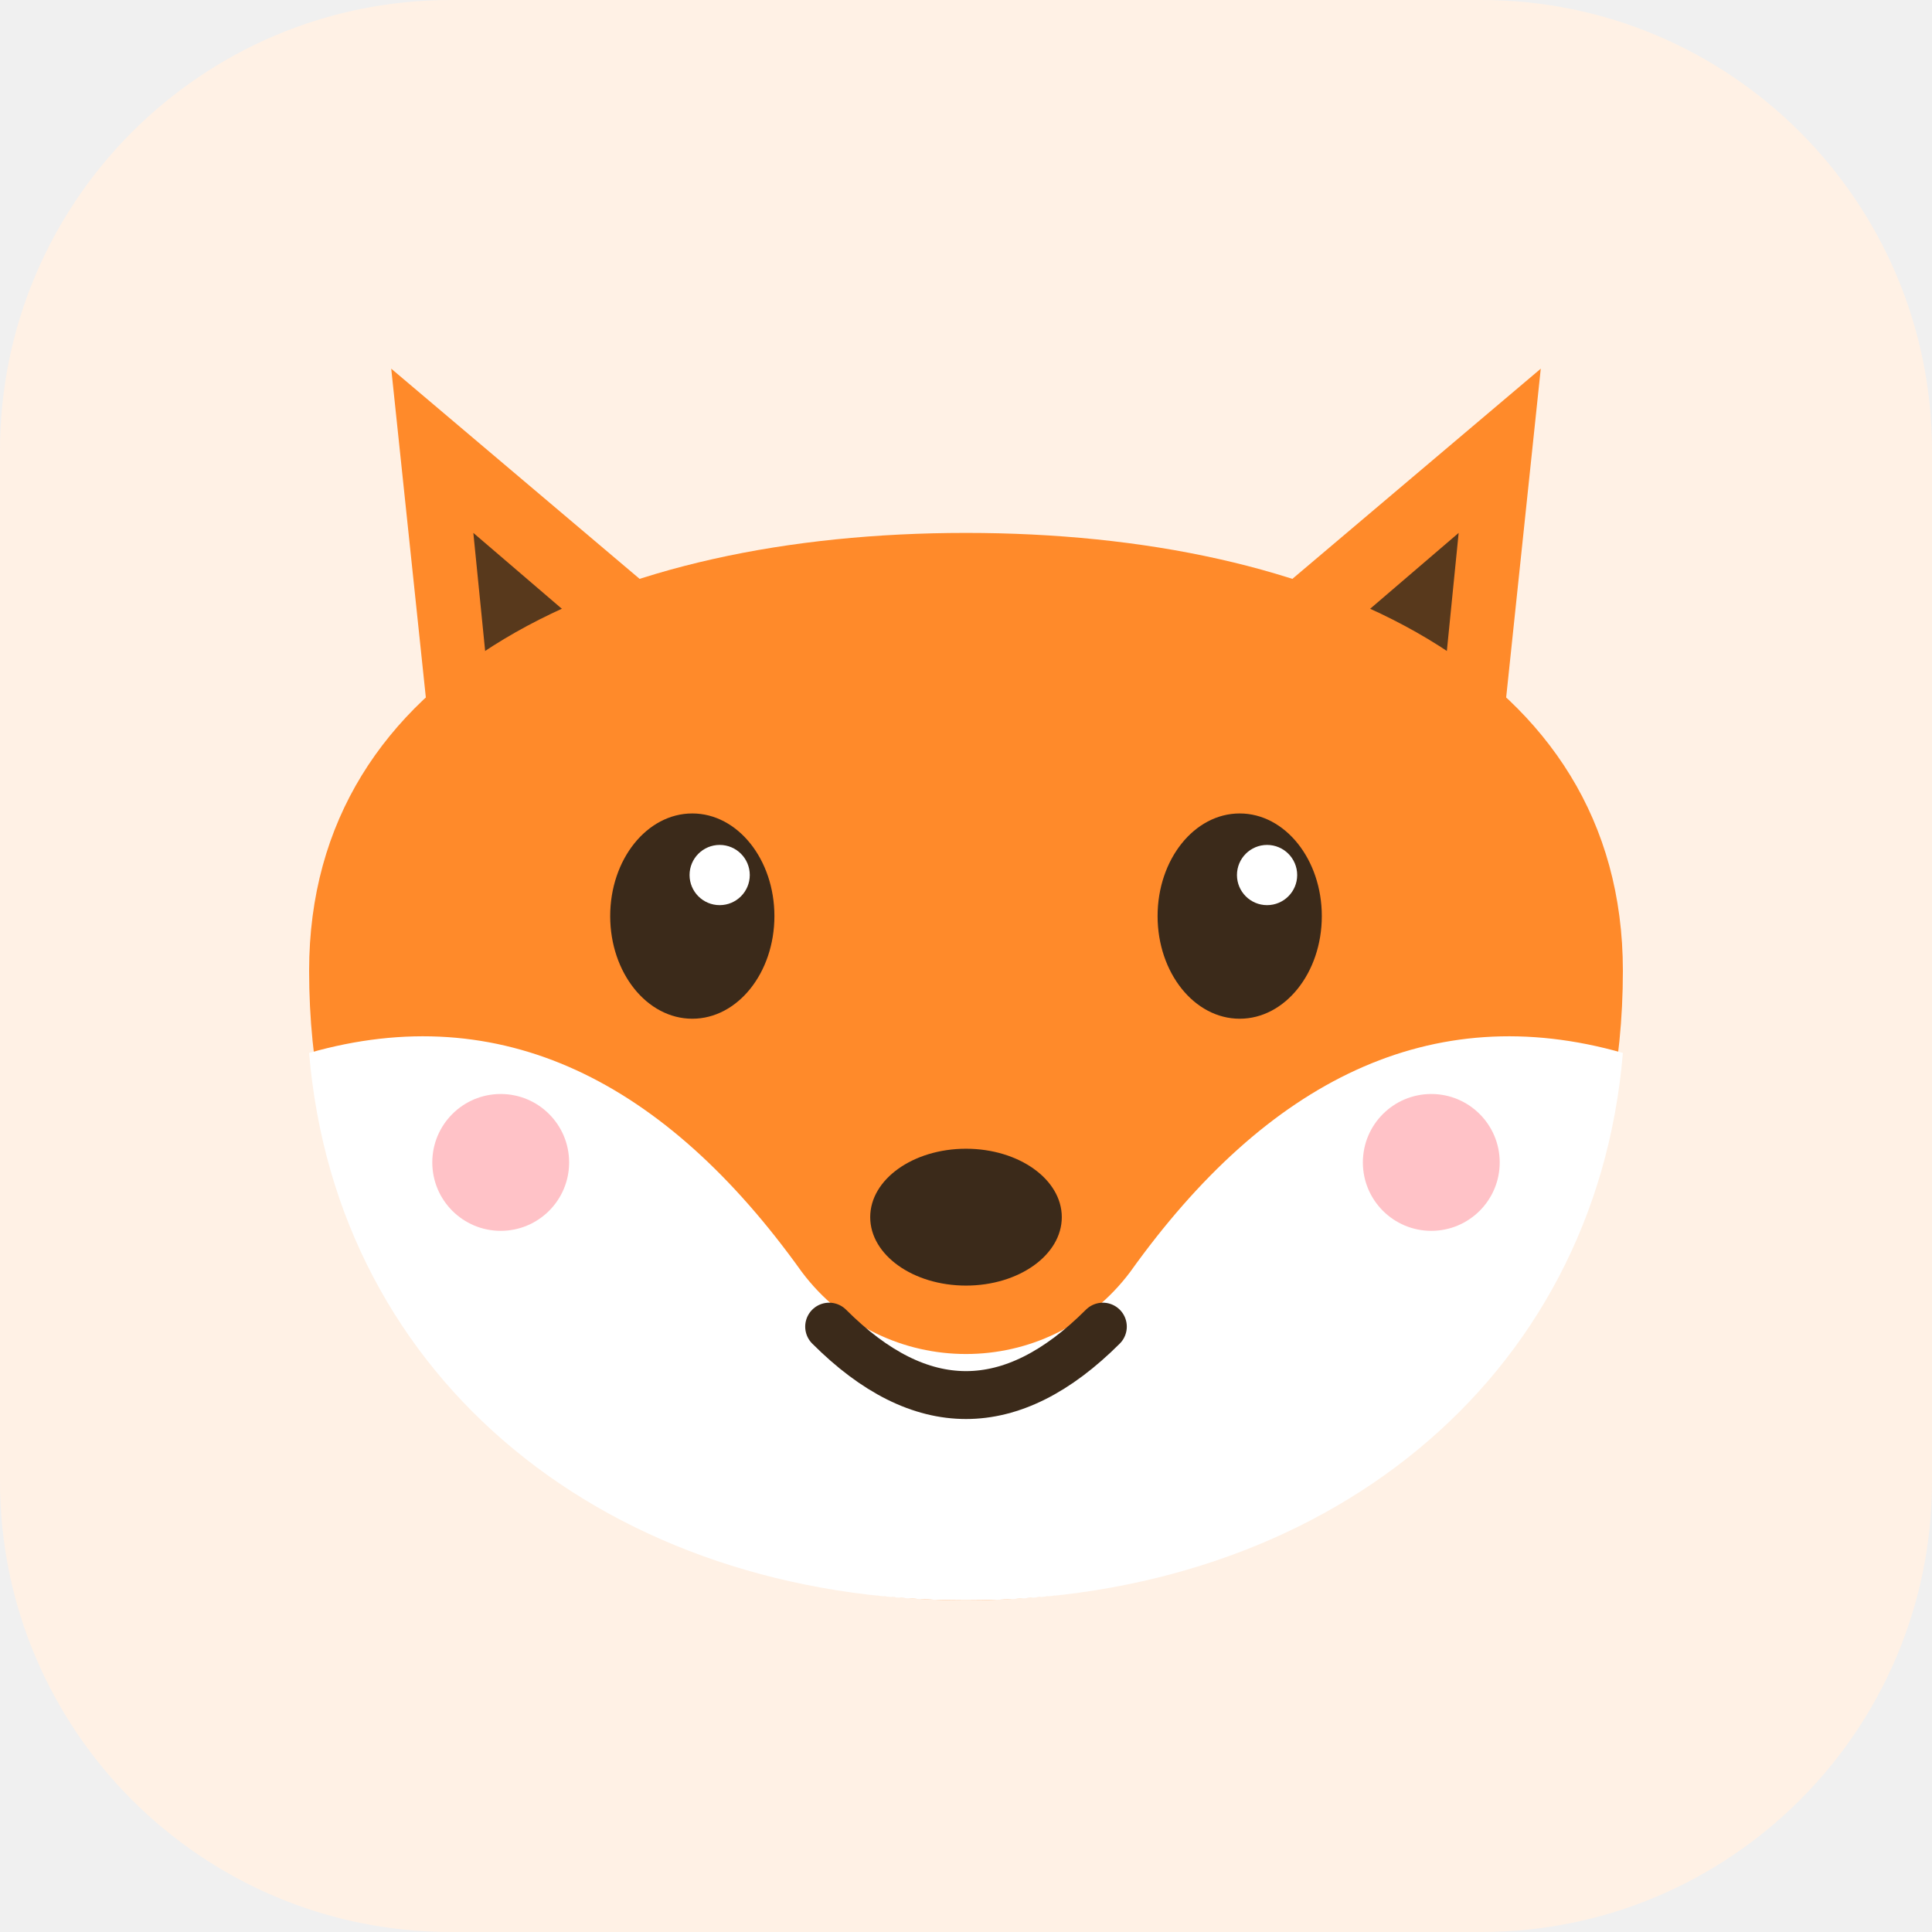
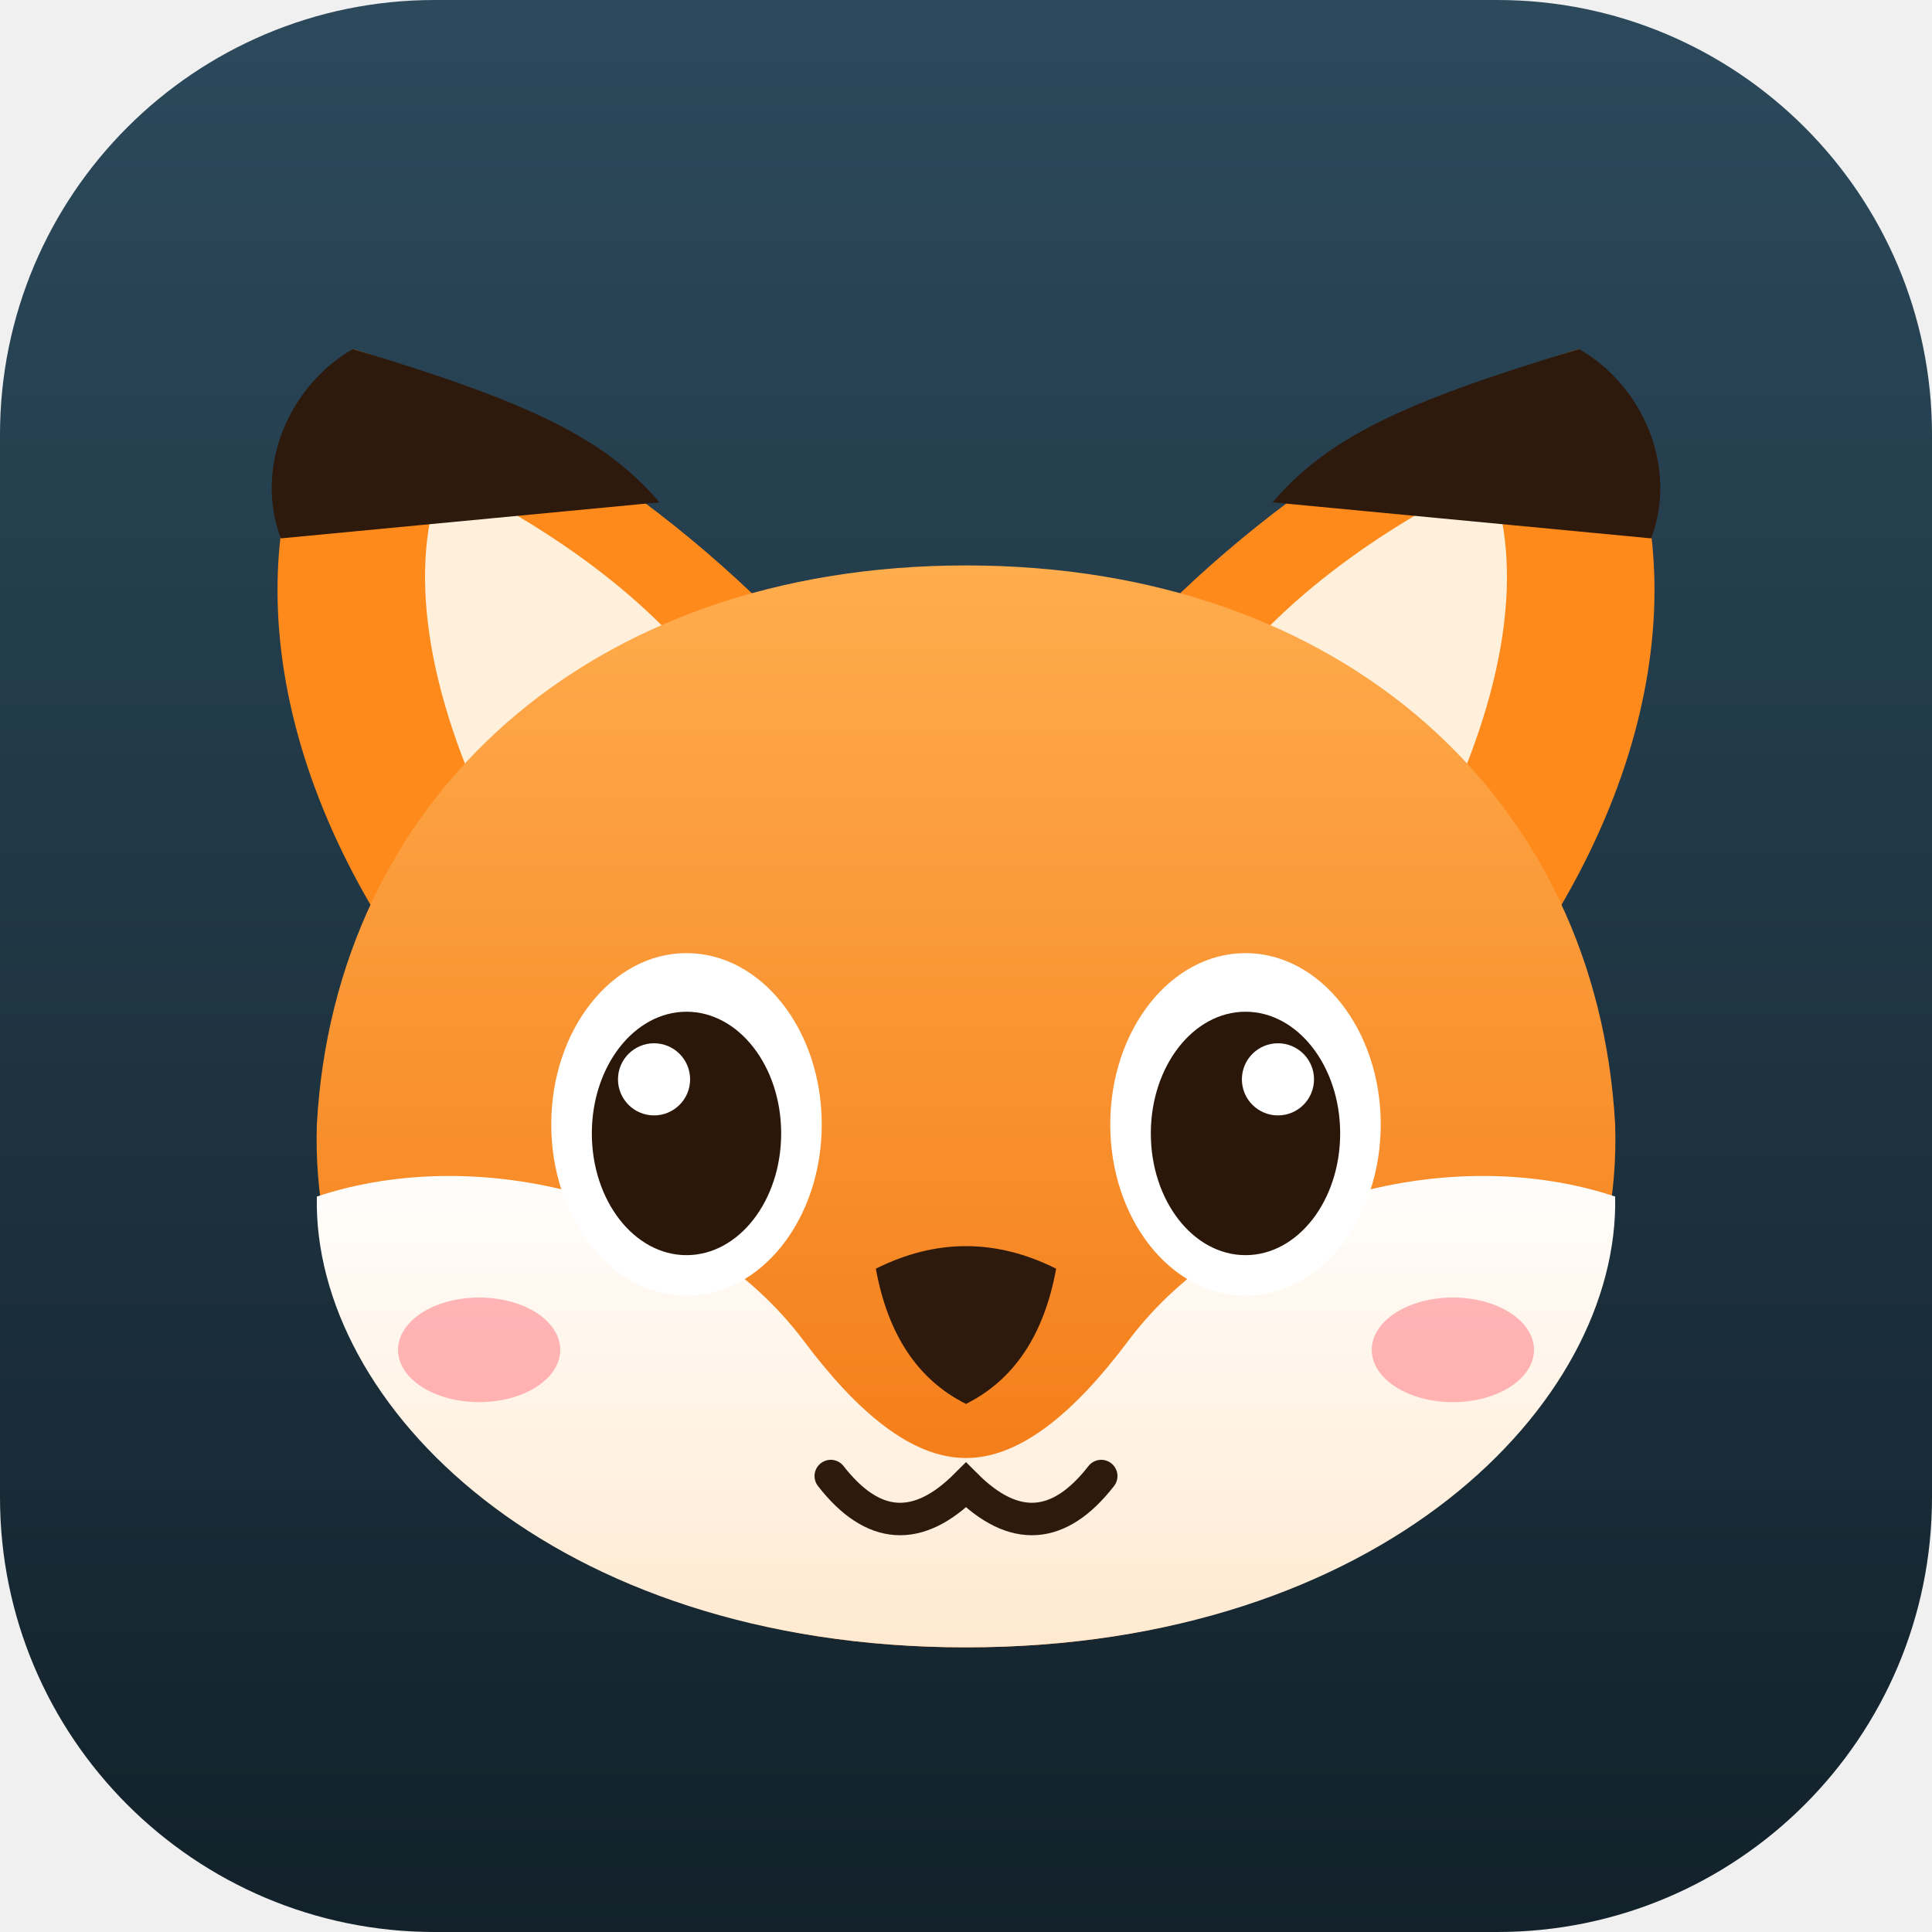
<svg xmlns="http://www.w3.org/2000/svg" viewBox="0 0 120 120">
-   <rect width="120" height="120" rx="28" fill="#fff1e5" />
-   <g transform="translate(9 11) scale(0.85)">
-     <path d="M18 14 L44 36 L22 52 Z" fill="#ff8a2a" />
-     <path d="M102 14 L76 36 L98 52 Z" fill="#ff8a2a" />
-     <path d="M24 26 L38 38 L26 46 Z" fill="#3b2a1a" opacity="0.85" />
-     <path d="M96 26 L82 38 L94 46 Z" fill="#3b2a1a" opacity="0.85" />
-     <path d="M12 58 C12 36 34 26 60 26 C86 26 108 36 108 58 C108 86 86 104 60 104 C34 104 12 86 12 58 Z" fill="#ff8a2a" />
-     <path d="M12 64 C26 60 38 66 48 80 C54 88 66 88 72 80 C82 66 94 60 108 64 C106 88 86 104 60 104 C34 104 14 88 12 64 Z" fill="#fff" />
-     <ellipse cx="40" cy="54" rx="6" ry="7.5" fill="#3b2a1a" />
-     <ellipse cx="80" cy="54" rx="6" ry="7.5" fill="#3b2a1a" />
-     <circle cx="42" cy="51" r="2.2" fill="#fff" />
-     <circle cx="82" cy="51" r="2.2" fill="#fff" />
-     <ellipse cx="60" cy="76" rx="7" ry="5" fill="#3b2a1a" />
-     <path d="M50 84 q10 10 20 0" stroke="#3b2a1a" stroke-width="3.5" fill="none" stroke-linecap="round" />
-     <circle cx="26" cy="72" r="5" fill="#ff9aa2" opacity="0.6" />
-     <circle cx="94" cy="72" r="5" fill="#ff9aa2" opacity="0.6" />
+   <defs>
+     <linearGradient id="bg" x1="0" y1="0" x2="0" y2="1">
+       <stop offset="0" stop-color="#2c4a5c" />
+       <stop offset="1" stop-color="#12212a" />
+     </linearGradient>
+     <linearGradient id="g6" gradientUnits="userSpaceOnUse" x1="0" y1="28" x2="0" y2="148">
+       <stop offset="0" stop-color="#ffac4d" />
+       <stop offset="1" stop-color="#f2750f" />
+     </linearGradient>
+     <linearGradient id="g7" gradientUnits="userSpaceOnUse" x1="0" y1="92" x2="0" y2="148">
+       <stop offset="0" stop-color="#ffffff" />
+       <stop offset="1" stop-color="#ffe9d0" />
+     </linearGradient>
+   </defs>
+   <rect width="120" height="120" rx="27" fill="url(#bg)" />
+   <g transform="translate(4.00 19.44) scale(0.56)">
+     <path d="M38 72 C20 46 20 20 32 4 C52 10 74 26 88 44 Z" fill="#ff8a1c" />
+     <path d="M162 72 C180 46 180 20 168 4 C148 10 126 26 112 44 Z" fill="#ff8a1c" />
+     <path d="M48 58 C40 42 38 28 42 18 C54 24 66 32 74 44 Z" fill="#fff0dc" />
+     <path d="M152 58 C160 42 162 28 158 18 C146 24 134 32 126 44 Z" fill="#fff0dc" />
+     <path d="M32 4 C52 10 60 14 66 21 L24 25 C21 17 25 8 32 4 Z" fill="#2e1a0d" />
+     <path d="M168 4 C148 10 140 14 134 21 L176 25 C179 17 175 8 168 4 Z" fill="#2e1a0d" />
+     <path d="M100 28 C142 28 170 54 172 90 C173 121 146 148 100 148 C54 148 27 121 28 90 C30 54 58 28 100 28 Z" fill="url(#g6)" />
+     <path d="M28 98 C46 92 70 98 82 114 C88 122 94 127 100 127 C106 127 112 122 118 114 C130 98 154 92 172 98 C172.5 121 146 148 100 148 C54 148 27.5 121 28 98 Z" fill="url(#g7)" />
+     <ellipse cx="46" cy="115" rx="9" ry="5.8" fill="#ff6f7a" opacity="0.5" />
+     <ellipse cx="154" cy="115" rx="9" ry="5.8" fill="#ff6f7a" opacity="0.5" />
+     <ellipse cx="69" cy="90" rx="15" ry="19" fill="#ffffff" />
+     <ellipse cx="131" cy="90" rx="15" ry="19" fill="#ffffff" />
+     <ellipse cx="69" cy="91" rx="10.5" ry="13.5" fill="#2a170a" />
+     <ellipse cx="131" cy="91" rx="10.5" ry="13.5" fill="#2a170a" />
+     <ellipse cx="65.4" cy="85" rx="4" ry="4" fill="#ffffff" />
+     <ellipse cx="134.6" cy="85" rx="4" ry="4" fill="#ffffff" />
+     <path d="M90 106 Q100 101 110 106 Q108 117 100 121 Q92 117 90 106 Z" fill="#2e1a0d" />
+     <path d="M85 129 Q92 138 100 130 Q108 138 115 129" fill="none" stroke="#2e1a0d" stroke-width="3.6" stroke-linecap="round" />
  </g>
</svg>
